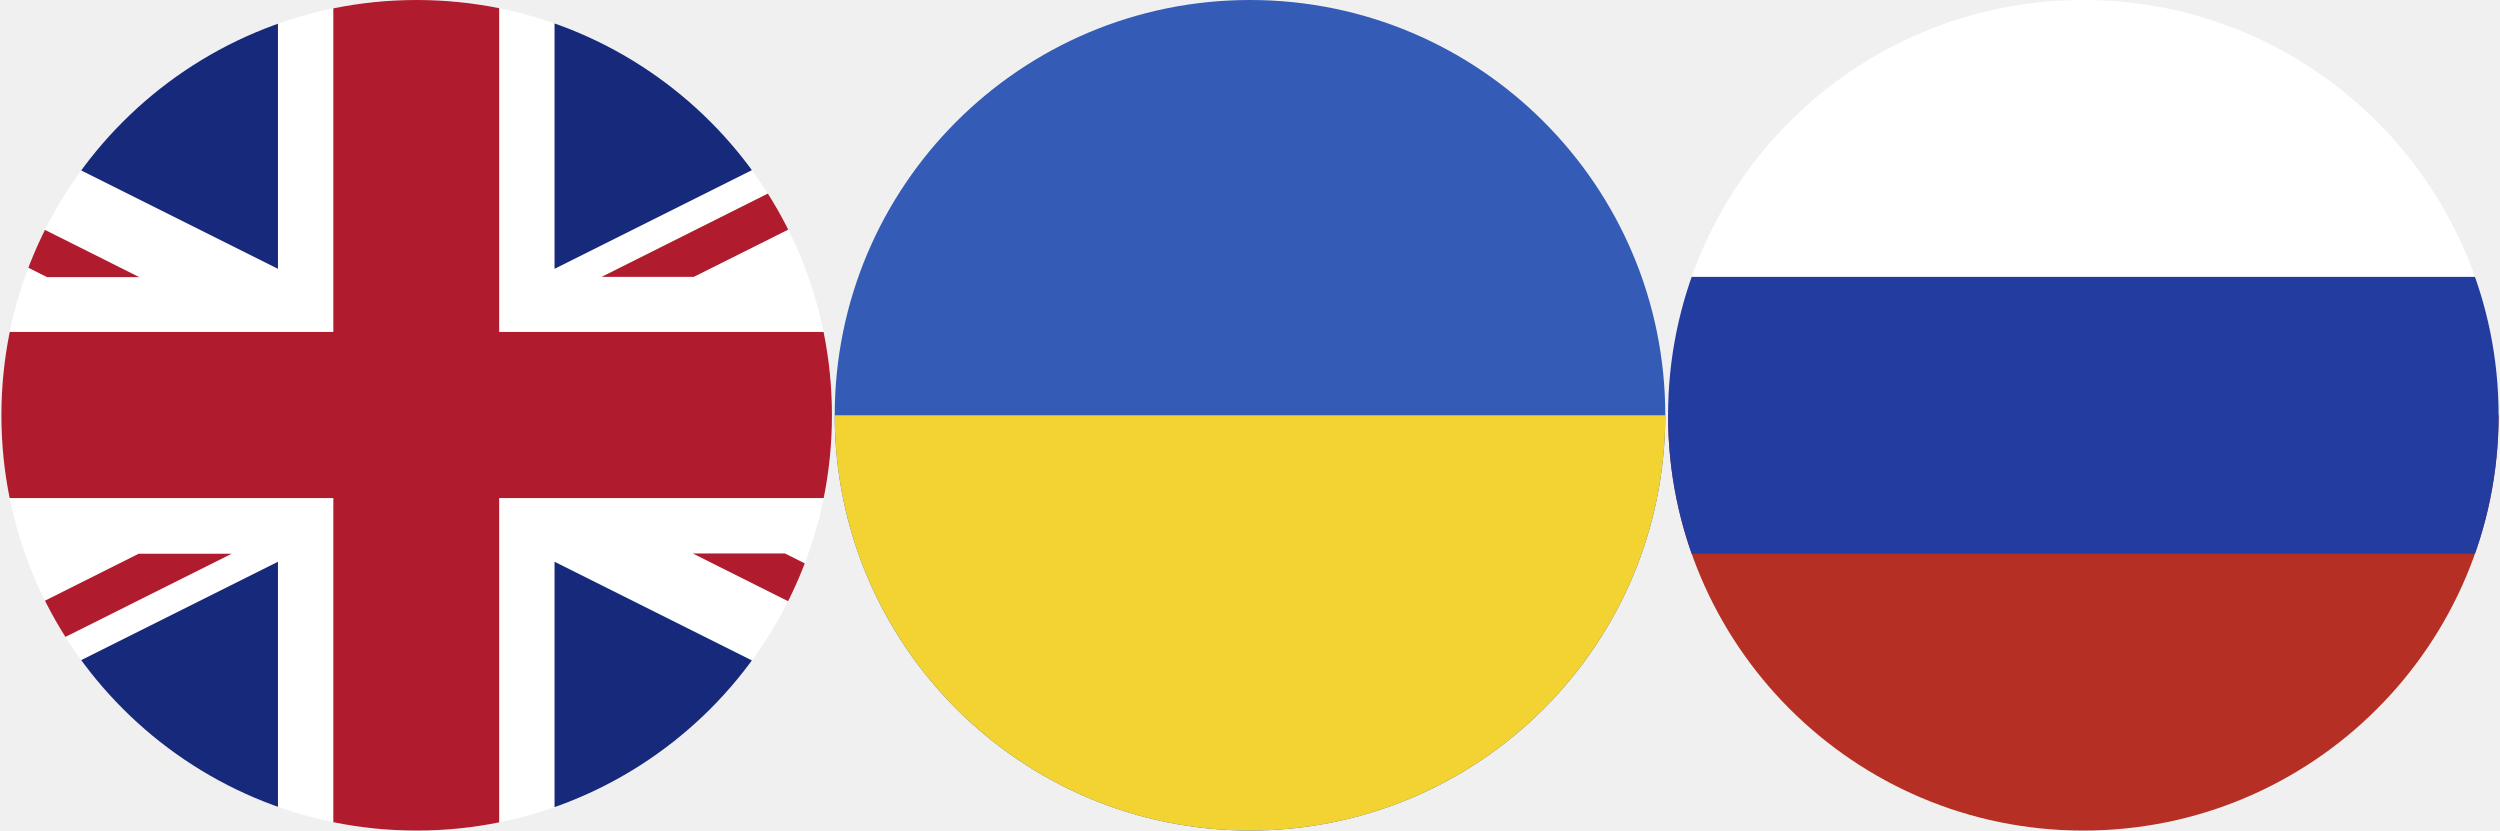
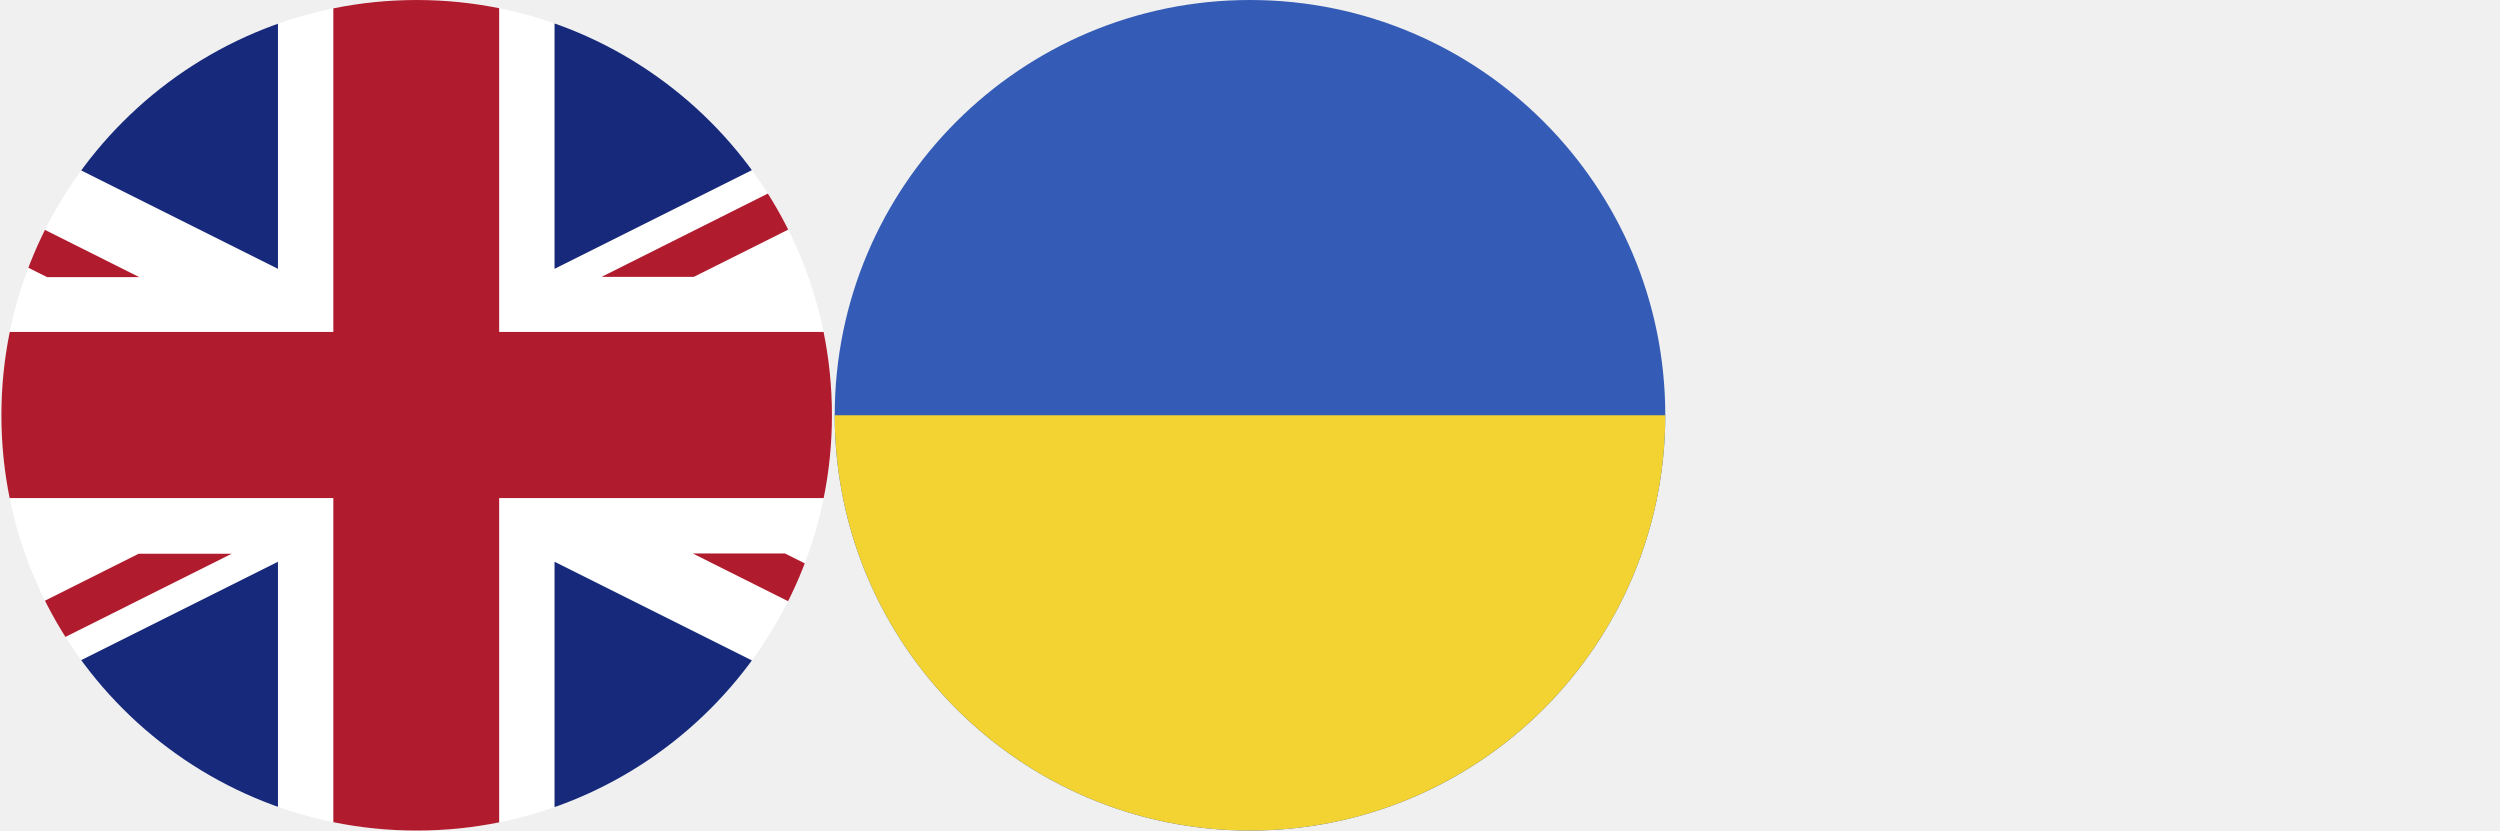
<svg xmlns="http://www.w3.org/2000/svg" xmlns:xlink="http://www.w3.org/1999/xlink" version="1.1" id="Layer_1" x="0px" y="0px" viewBox="0 0 903 300" style="enable-background:new 0 0 903 300;" xml:space="preserve">
-   <style type="text/css">
+   <defs id="defs80" />
+   <style type="text/css" id="style2">
	.st0{clip-path:url(#SVGID_2_);}
	.st1{fill:#FFFFFF;}
	.st2{fill:#B52F24;}
	.st3{fill:#223CA0;}
	.st4{clip-path:url(#SVGID_4_);}
	.st5{clip-path:url(#SVGID_6_);fill:#FFFFFF;}
	.st6{clip-path:url(#SVGID_6_);fill:#B01B2E;}
	.st7{clip-path:url(#SVGID_6_);fill:#17297A;}
	.st8{clip-path:url(#SVGID_8_);}
	.st9{clip-path:url(#SVGID_10_);fill:#345BB6;}
	.st10{clip-path:url(#SVGID_10_);fill:#F3D332;}
</style>
-   <g>
-     <defs>
-       <circle id="SVGID_1_" cx="752.5" cy="150" r="150" />
-     </defs>
-     <clipPath id="SVGID_2_">
-       <use xlink:href="#SVGID_1_" style="overflow:visible;" />
-     </clipPath>
-     <g class="st0">
-       <rect id="_x33__1_" x="527.5" class="st1" width="450" height="150" />
-       <rect id="_x32_" x="527.5" y="150" class="st2" width="450" height="150" />
-       <rect id="_x31_" x="527.5" y="100" class="st3" width="450" height="100" />
-     </g>
-   </g>
-   <g>
-     <g>
-       <defs>
+   <g id="g53">
+     <g id="g51">
+       <defs id="defs18">
        <rect id="SVGID_3_" x="0.5" width="300" height="300" />
      </defs>
      <clipPath id="SVGID_4_">
-         <use xlink:href="#SVGID_3_" style="overflow:visible;" />
+         <use xlink:href="#SVGID_3_" style="overflow:visible;" id="use20" />
      </clipPath>
-       <g class="st4">
-         <defs>
+       <g class="st4" clip-path="url(#SVGID_4_)" id="g49">
+         <defs id="defs24">
          <circle id="SVGID_5_" cx="150.5" cy="150" r="150" />
        </defs>
        <clipPath id="SVGID_6_">
-           <use xlink:href="#SVGID_5_" style="overflow:visible;" />
+           <use xlink:href="#SVGID_5_" style="overflow:visible;" id="use26" />
        </clipPath>
-         <rect x="-149.5" class="st5" width="599.7" height="300" />
-         <polygon class="st6" points="120.4,179.9 120.4,300 180.3,300 180.3,179.9 450.2,179.9 450.2,119.9 180.3,119.9 180.3,0 120.4,0      120.4,119.9 -149.5,119.9 -149.5,179.9    " />
-         <polygon class="st7" points="200.3,97.1 200.3,0 394.5,0    " />
-         <polygon class="st7" points="200.3,202.9 200.3,300 394.5,300    " />
-         <polygon class="st7" points="100.4,202.9 100.4,300 -93.8,300    " />
-         <polygon class="st7" points="100.4,97.1 100.4,0 -93.8,0    " />
-         <polyline class="st6" points="450.2,0 416.9,0 217.3,100 250.6,100 450.5,0    " />
-         <polyline class="st6" points="83.4,200 50.1,200 -149.5,300 -116.2,300 83.7,200    " />
-         <polygon class="st6" points="17,100.1 50.3,100.1 -149.5,0 -149.5,16.8    " />
-         <polygon class="st6" points="283.5,199.9 250.2,199.9 450.1,300 450.1,283.2    " />
+         <rect x="-149.5" class="st5" width="599.7" height="300" clip-path="url(#SVGID_6_)" id="rect29" />
+         <polygon class="st6" points="120.4,179.9 120.4,300 180.3,300 180.3,179.9 450.2,179.9 450.2,119.9 180.3,119.9 180.3,0 120.4,0      120.4,119.9 -149.5,119.9 -149.5,179.9    " clip-path="url(#SVGID_6_)" id="polygon31" />
+         <polygon class="st7" points="200.3,97.1 200.3,0 394.5,0    " clip-path="url(#SVGID_6_)" id="polygon33" />
+         <polygon class="st7" points="200.3,202.9 200.3,300 394.5,300    " clip-path="url(#SVGID_6_)" id="polygon35" />
+         <polygon class="st7" points="100.4,202.9 100.4,300 -93.8,300    " clip-path="url(#SVGID_6_)" id="polygon37" />
+         <polygon class="st7" points="100.4,97.1 100.4,0 -93.8,0    " clip-path="url(#SVGID_6_)" id="polygon39" />
+         <polyline class="st6" points="450.2,0 416.9,0 217.3,100 250.6,100 450.5,0    " clip-path="url(#SVGID_6_)" id="polyline41" />
+         <polyline class="st6" points="83.4,200 50.1,200 -149.5,300 -116.2,300 83.7,200    " clip-path="url(#SVGID_6_)" id="polyline43" />
+         <polygon class="st6" points="17,100.1 50.3,100.1 -149.5,0 -149.5,16.8    " clip-path="url(#SVGID_6_)" id="polygon45" />
+         <polygon class="st6" points="283.5,199.9 250.2,199.9 450.1,300 450.1,283.2    " clip-path="url(#SVGID_6_)" id="polygon47" />
      </g>
    </g>
  </g>
-   <g>
-     <g>
-       <defs>
+   <g id="g75">
+     <g id="g73">
+       <defs id="defs56">
        <rect id="SVGID_7_" x="301.5" width="300" height="300" />
      </defs>
      <clipPath id="SVGID_8_">
-         <use xlink:href="#SVGID_7_" style="overflow:visible;" />
+         <use xlink:href="#SVGID_7_" style="overflow:visible;" id="use58" />
      </clipPath>
-       <g class="st8">
-         <defs>
+       <g class="st8" clip-path="url(#SVGID_8_)" id="g71">
+         <defs id="defs62">
          <circle id="SVGID_9_" cx="451.5" cy="150" r="150" />
        </defs>
        <clipPath id="SVGID_10_">
-           <use xlink:href="#SVGID_9_" style="overflow:visible;" />
+           <use xlink:href="#SVGID_9_" style="overflow:visible;" id="use64" />
        </clipPath>
-         <rect x="226.5" class="st9" width="450" height="300" />
-         <rect x="226.5" y="150" class="st10" width="450" height="150" />
+         <rect x="226.5" class="st9" width="450" height="300" clip-path="url(#SVGID_10_)" id="rect67" />
+         <rect x="226.5" y="150" class="st10" width="450" height="150" clip-path="url(#SVGID_10_)" id="rect69" />
      </g>
    </g>
  </g>
</svg>
